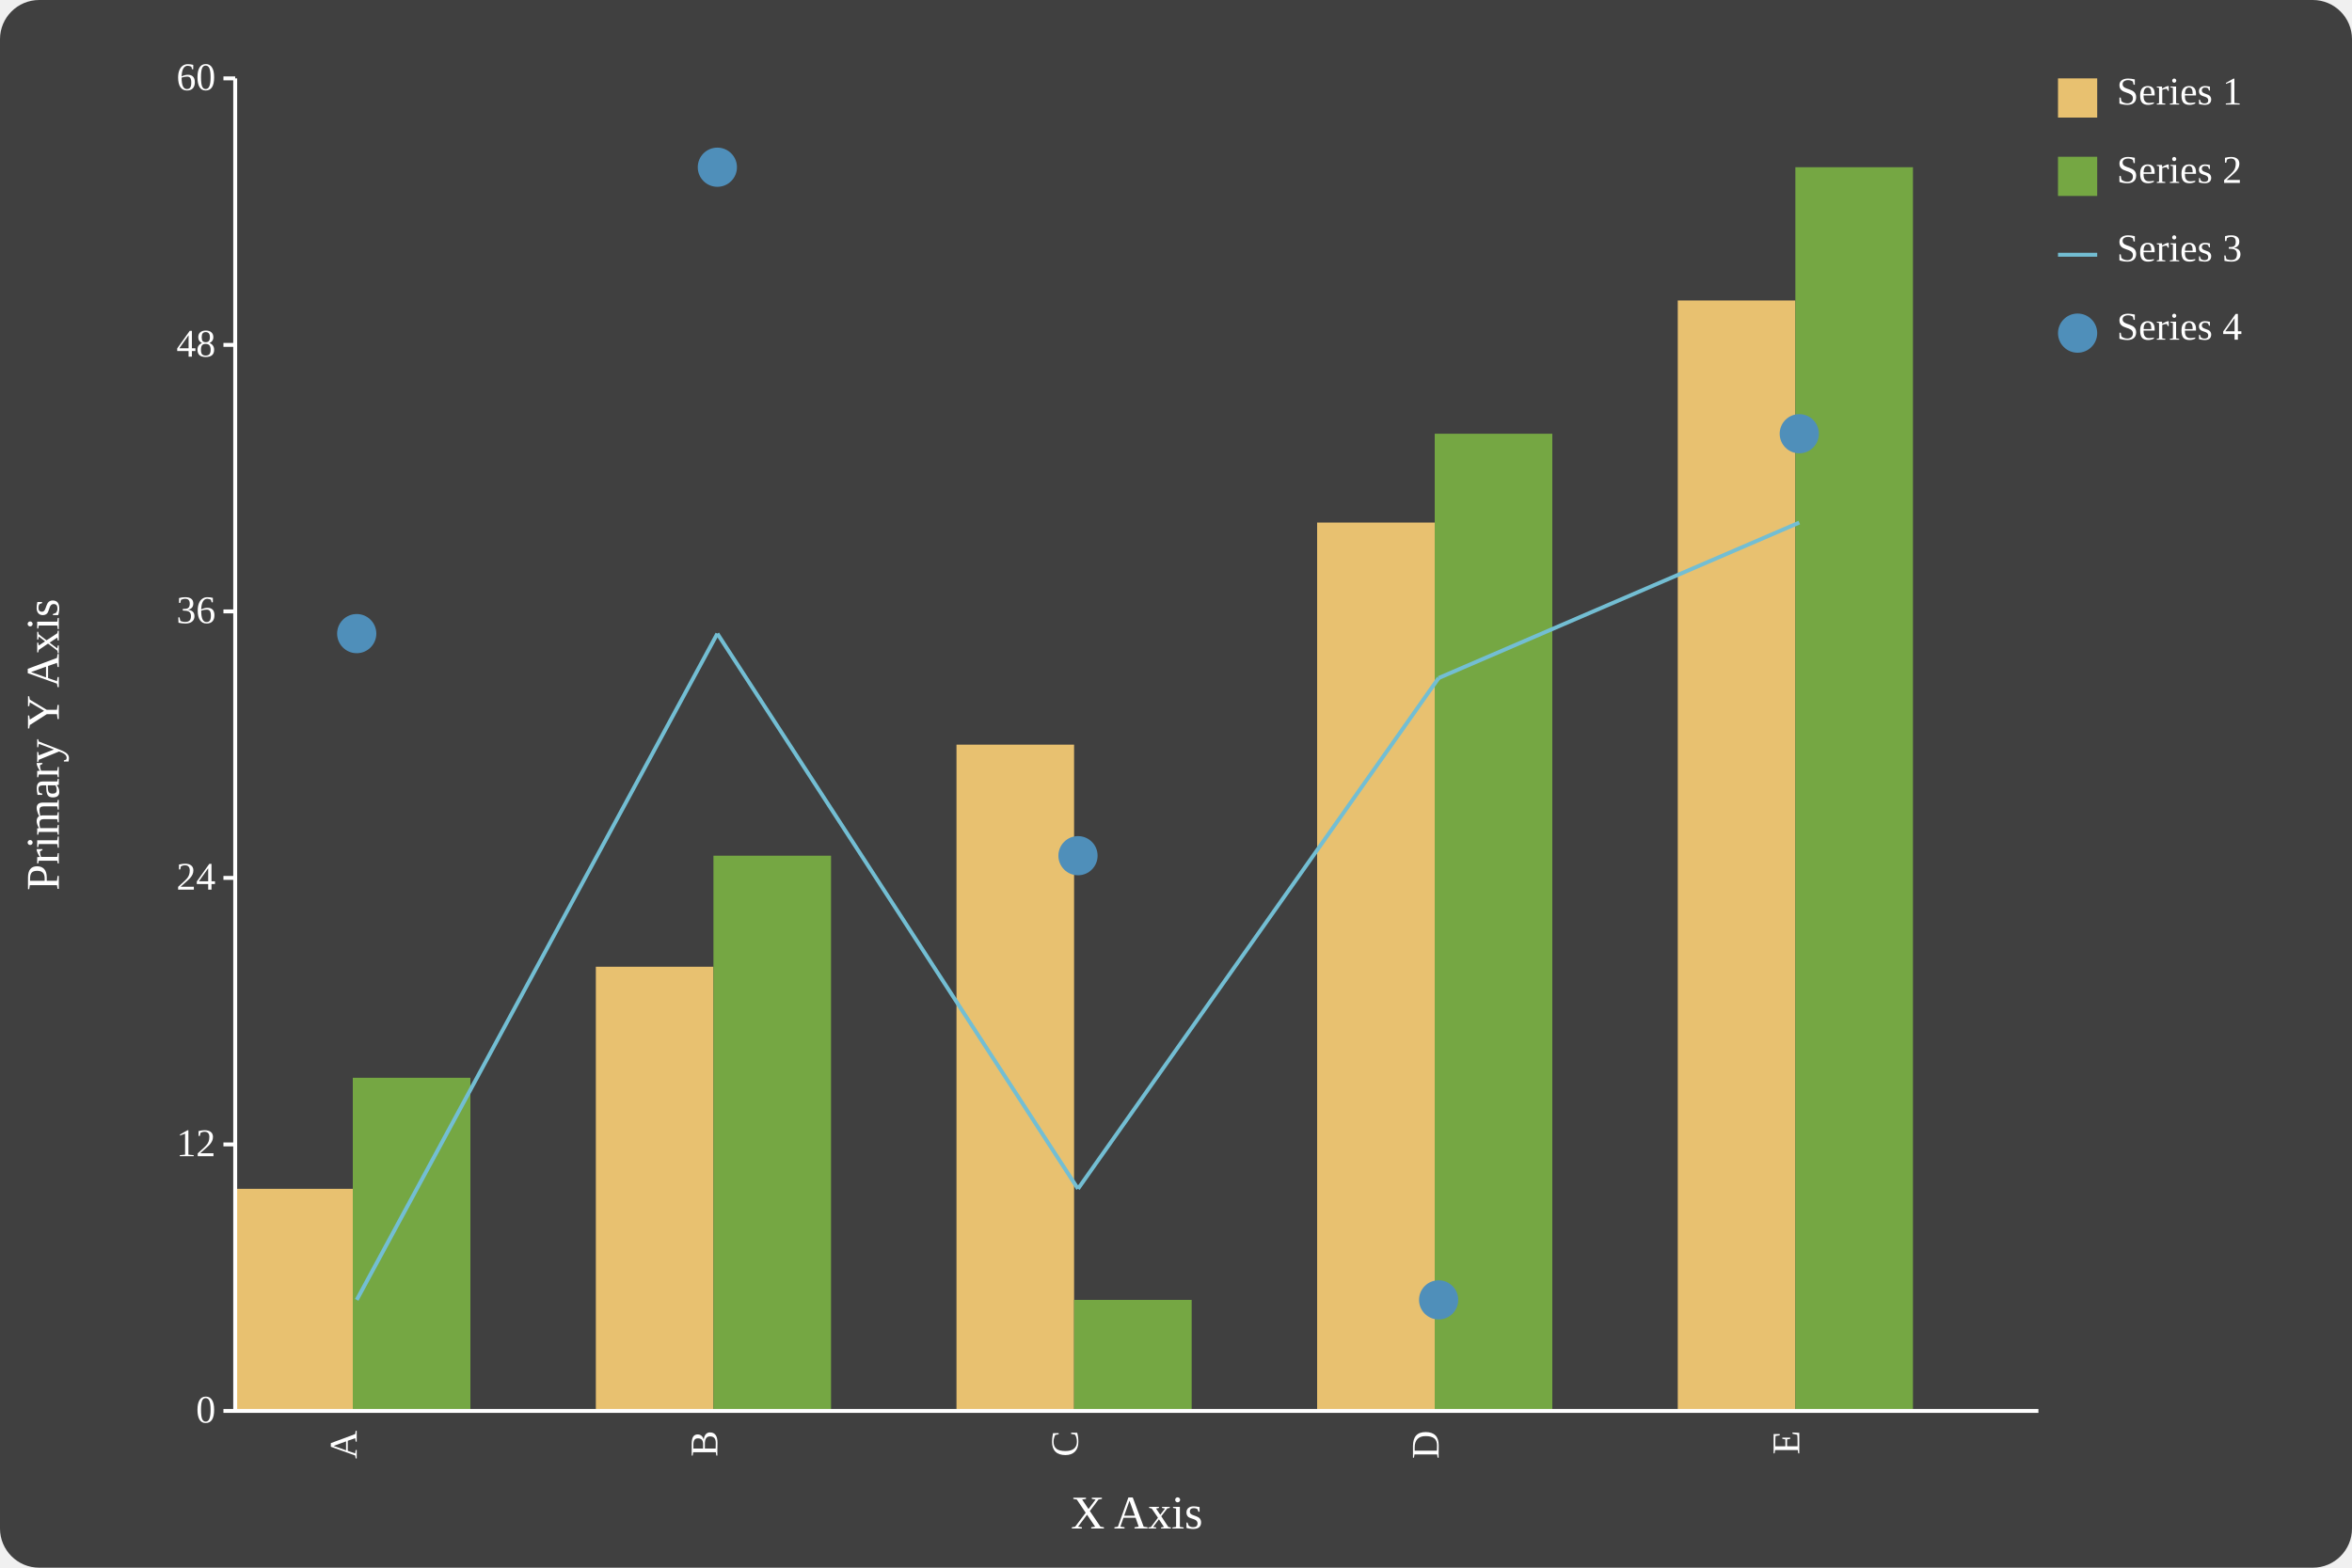
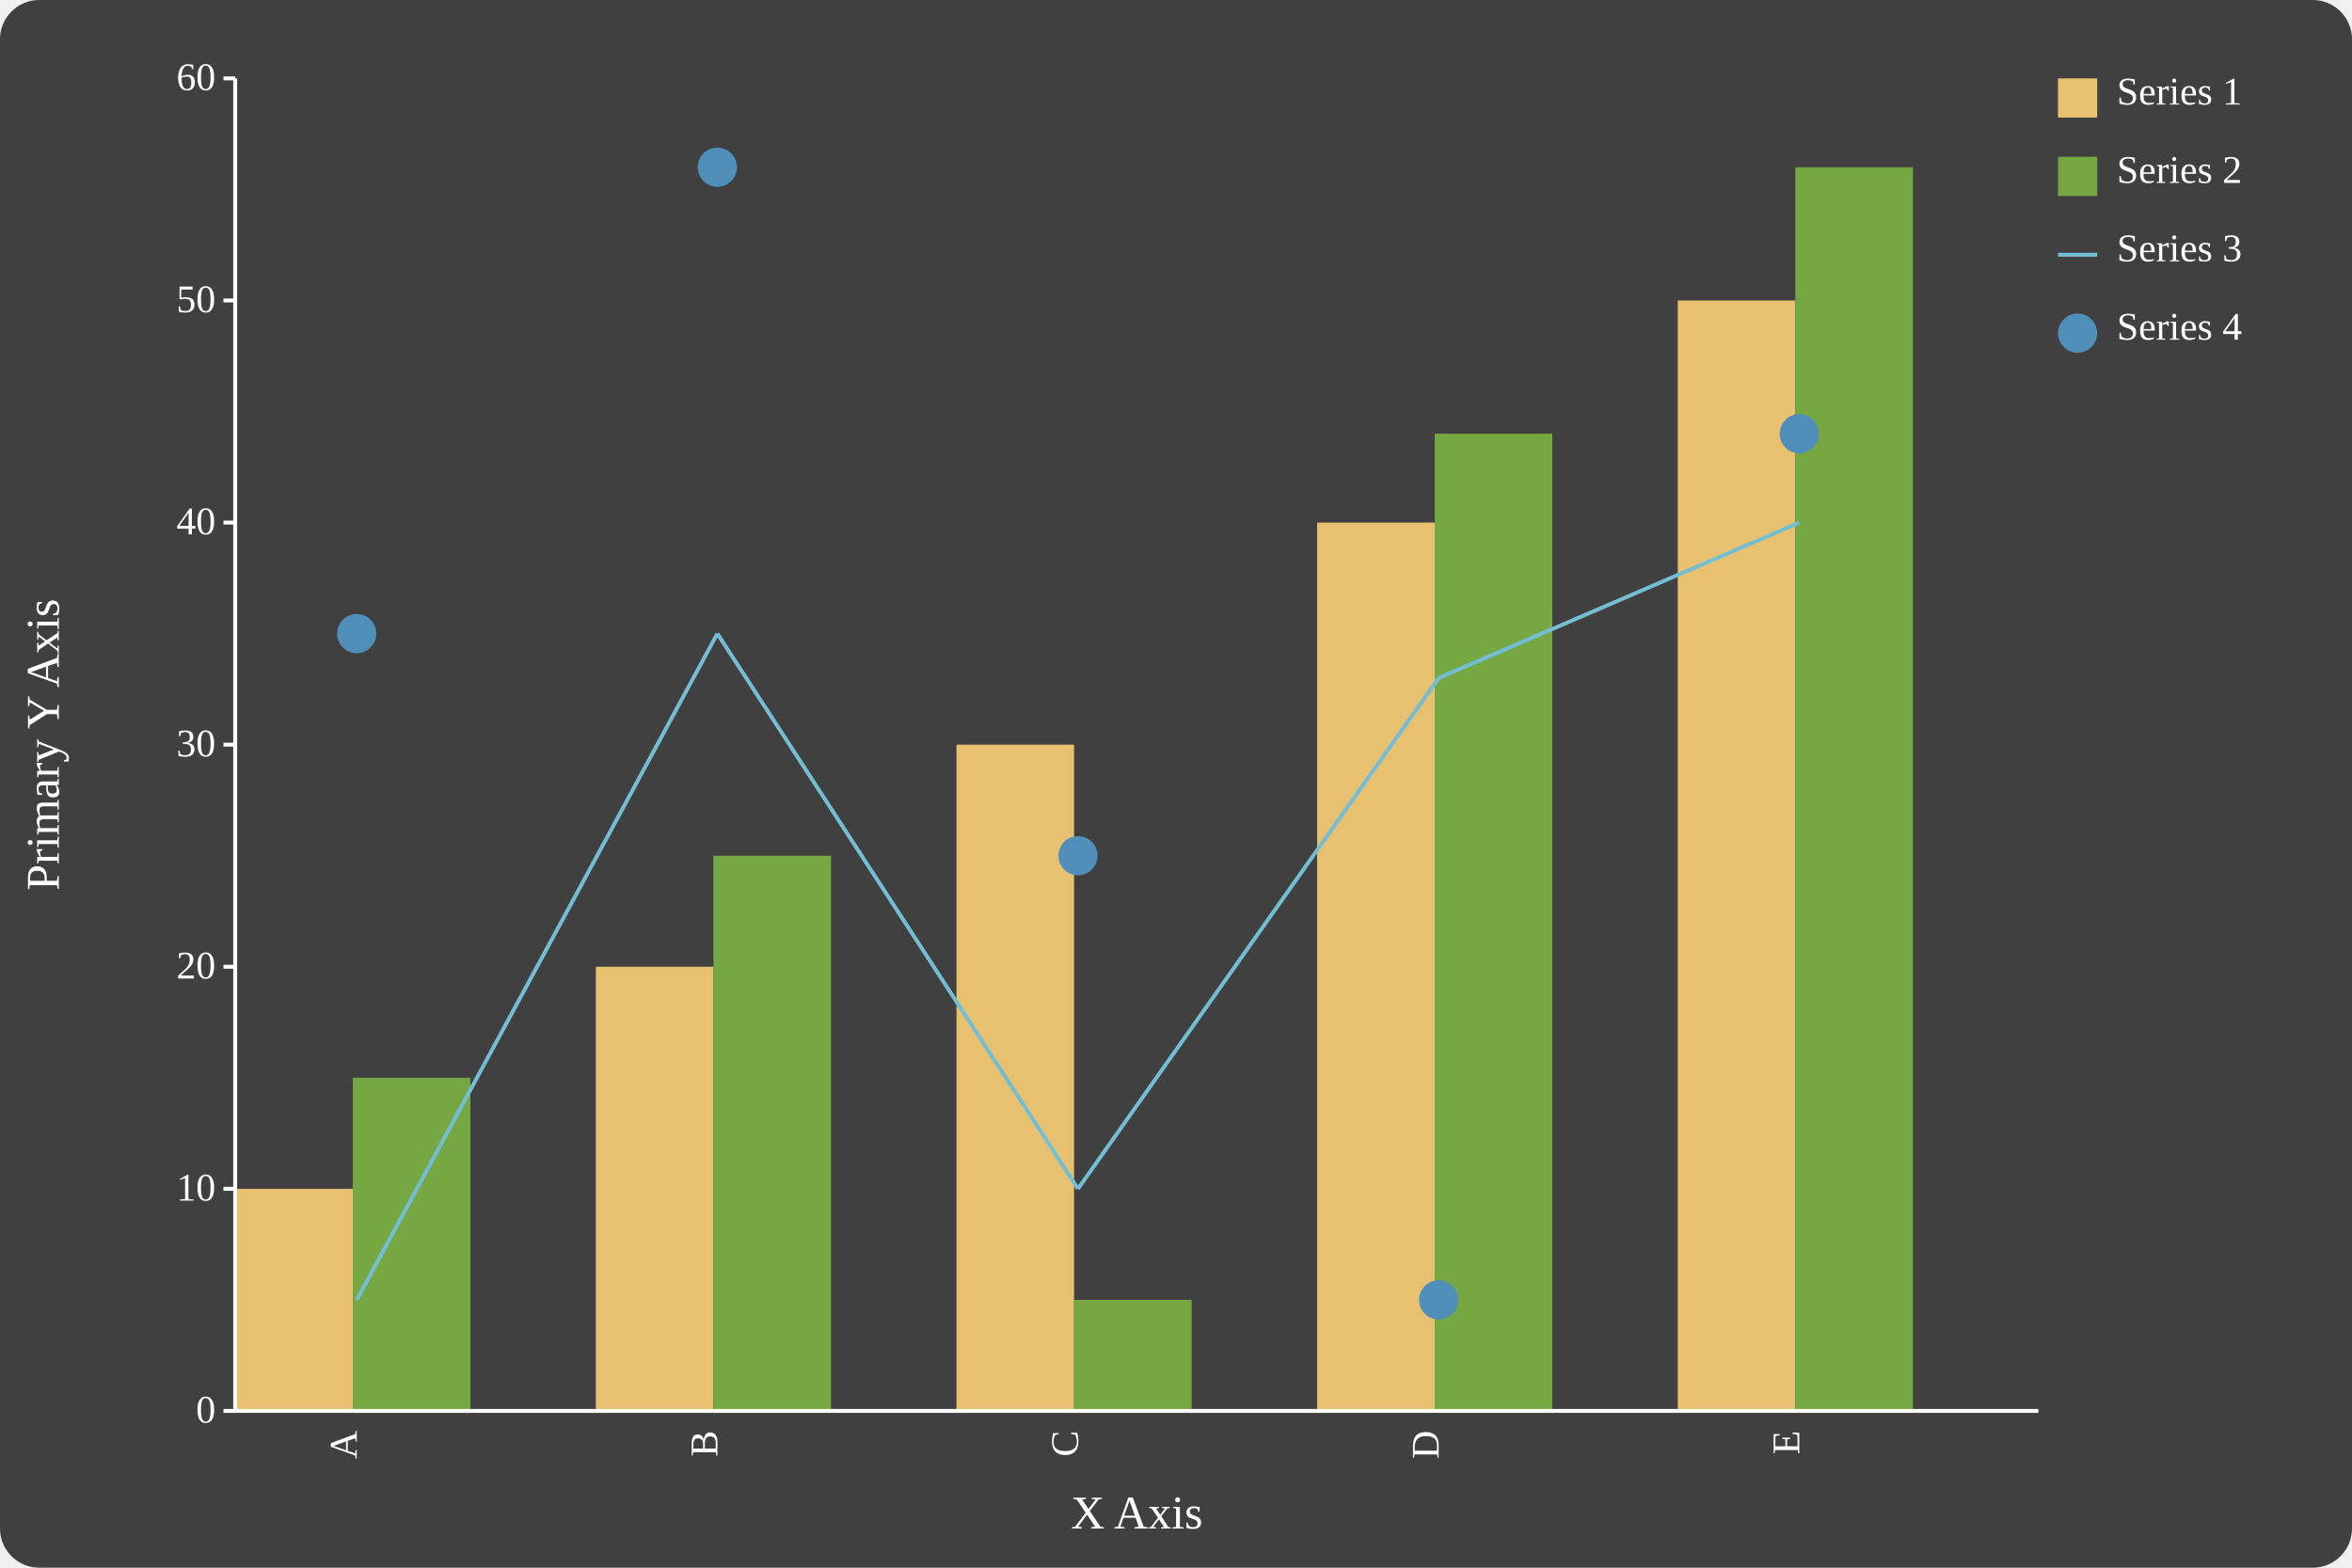
<svg xmlns="http://www.w3.org/2000/svg" width="600" height="400">
  <rect x="0" y="0" width="600" height="400" rx="10" ry="10" fill="#404040" />
  <rect x="525" y="20" width="10" height="10" fill="#e8c170" />
  <text x="540" y="26.667" font-size="10" alignment-baseline="middle" fill="#ffffff">Series 1</text>
  <rect x="525" y="40" width="10" height="10" fill="#75a743" />
  <text x="540" y="46.667" font-size="10" alignment-baseline="middle" fill="#ffffff">Series 2</text>
  <line x1="525" y1="65.0" x2="535" y2="65.0" stroke="#73bed3" stroke-width="1" />
  <text x="540" y="66.667" font-size="10" alignment-baseline="middle" fill="#ffffff">Series 3</text>
  <circle cx="530.0" cy="85.0" r="5" fill="#4f8fba" />
  <text x="540" y="86.667" font-size="10" alignment-baseline="middle" fill="#ffffff">Series 4</text>
  <rect x="60.0" y="303.333" width="30" height="56.667" fill="#e8c170" />
  <rect x="90.0" y="275.0" width="30" height="85.0" fill="#75a743" />
  <circle cx="91.0" cy="161.667" r="5" fill="#4f8fba" />
  <rect x="152.0" y="246.667" width="30" height="113.333" fill="#e8c170" />
  <rect x="182.0" y="218.333" width="30" height="141.667" fill="#75a743" />
  <line x1="91.0" y1="331.667" x2="183.0" y2="161.667" stroke="#73bed3" stroke-width="1" />
  <circle cx="183.0" cy="42.667" r="5" fill="#4f8fba" />
  <rect x="244.0" y="190.0" width="30" height="170.0" fill="#e8c170" />
  <rect x="274.0" y="331.667" width="30" height="28.333" fill="#75a743" />
  <line x1="183.0" y1="161.667" x2="275.0" y2="303.333" stroke="#73bed3" stroke-width="1" />
  <circle cx="275.0" cy="218.333" r="5" fill="#4f8fba" />
  <rect x="336.0" y="133.333" width="30" height="226.667" fill="#e8c170" />
  <rect x="366.0" y="110.667" width="30" height="249.333" fill="#75a743" />
  <line x1="275.0" y1="303.333" x2="367.0" y2="173.0" stroke="#73bed3" stroke-width="1" />
  <circle cx="367.0" cy="331.667" r="5" fill="#4f8fba" />
  <rect x="428.0" y="76.667" width="30" height="283.333" fill="#e8c170" />
  <rect x="458.0" y="42.667" width="30" height="317.333" fill="#75a743" />
  <line x1="367.0" y1="173.0" x2="459.0" y2="133.333" stroke="#73bed3" stroke-width="1" />
  <circle cx="459.0" cy="110.667" r="5" fill="#4f8fba" />
  <line x1="60" y1="20" x2="60" y2="360" stroke="#ffffff" stroke-width="1" />
-   <line x1="60" y1="360" x2="520" y2="360" stroke="#ffffff" stroke-width="1" />
+   <line x1="60" y1="360.0" x2="520" y2="360.0" stroke="#ffffff" stroke-width="1" />
  <text x="91.0" y="365" text-anchor="end" font-size="10" transform="rotate(-90 91.0 365)" fill="#ffffff">A</text>
  <text x="183.0" y="365" text-anchor="end" font-size="10" transform="rotate(-90 183.0 365)" fill="#ffffff">B</text>
  <text x="275.0" y="365" text-anchor="end" font-size="10" transform="rotate(-90 275.0 365)" fill="#ffffff">C</text>
  <text x="367.0" y="365" text-anchor="end" font-size="10" transform="rotate(-90 367.0 365)" fill="#ffffff">D</text>
  <text x="459.0" y="365" text-anchor="end" font-size="10" transform="rotate(-90 459.0 365)" fill="#ffffff">E</text>
  <text x="55" y="363.0" text-anchor="end" font-size="10" fill="#ffffff">0</text>
  <line x1="60" y1="360.0" x2="57" y2="360.0" stroke="#ffffff" stroke-width="1" />
-   <text x="55" y="295.0" text-anchor="end" font-size="10" fill="#ffffff">12</text>
-   <line x1="60" y1="292.0" x2="57" y2="292.0" stroke="#ffffff" stroke-width="1" />
-   <text x="55" y="227.0" text-anchor="end" font-size="10" fill="#ffffff">24</text>
-   <line x1="60" y1="224.0" x2="57" y2="224.0" stroke="#ffffff" stroke-width="1" />
-   <text x="55" y="159.0" text-anchor="end" font-size="10" fill="#ffffff">36</text>
-   <line x1="60" y1="156.0" x2="57" y2="156.0" stroke="#ffffff" stroke-width="1" />
-   <text x="55" y="91.0" text-anchor="end" font-size="10" fill="#ffffff">48</text>
-   <line x1="60" y1="88.0" x2="57" y2="88.0" stroke="#ffffff" stroke-width="1" />
+   <text x="55" y="306.333" text-anchor="end" font-size="10" fill="#ffffff">10</text>
+   <line x1="60" y1="303.333" x2="57" y2="303.333" stroke="#ffffff" stroke-width="1" />
+   <text x="55" y="249.667" text-anchor="end" font-size="10" fill="#ffffff">20</text>
+   <line x1="60" y1="246.667" x2="57" y2="246.667" stroke="#ffffff" stroke-width="1" />
+   <text x="55" y="193.0" text-anchor="end" font-size="10" fill="#ffffff">30</text>
+   <line x1="60" y1="190.0" x2="57" y2="190.0" stroke="#ffffff" stroke-width="1" />
+   <text x="55" y="136.333" text-anchor="end" font-size="10" fill="#ffffff">40</text>
+   <line x1="60" y1="133.333" x2="57" y2="133.333" stroke="#ffffff" stroke-width="1" />
+   <text x="55" y="79.667" text-anchor="end" font-size="10" fill="#ffffff">50</text>
+   <line x1="60" y1="76.667" x2="57" y2="76.667" stroke="#ffffff" stroke-width="1" />
  <text x="55" y="23.0" text-anchor="end" font-size="10" fill="#ffffff">60</text>
  <line x1="60" y1="20.0" x2="57" y2="20.0" stroke="#ffffff" stroke-width="1" />
  <text x="290.0" y="390.0" text-anchor="middle" font-size="12" fill="#ffffff">X Axis</text>
  <text x="15.0" y="190.0" text-anchor="middle" font-size="12" transform="rotate(-90 15.0 190.0)" fill="#ffffff">Primary Y Axis</text>
</svg>
